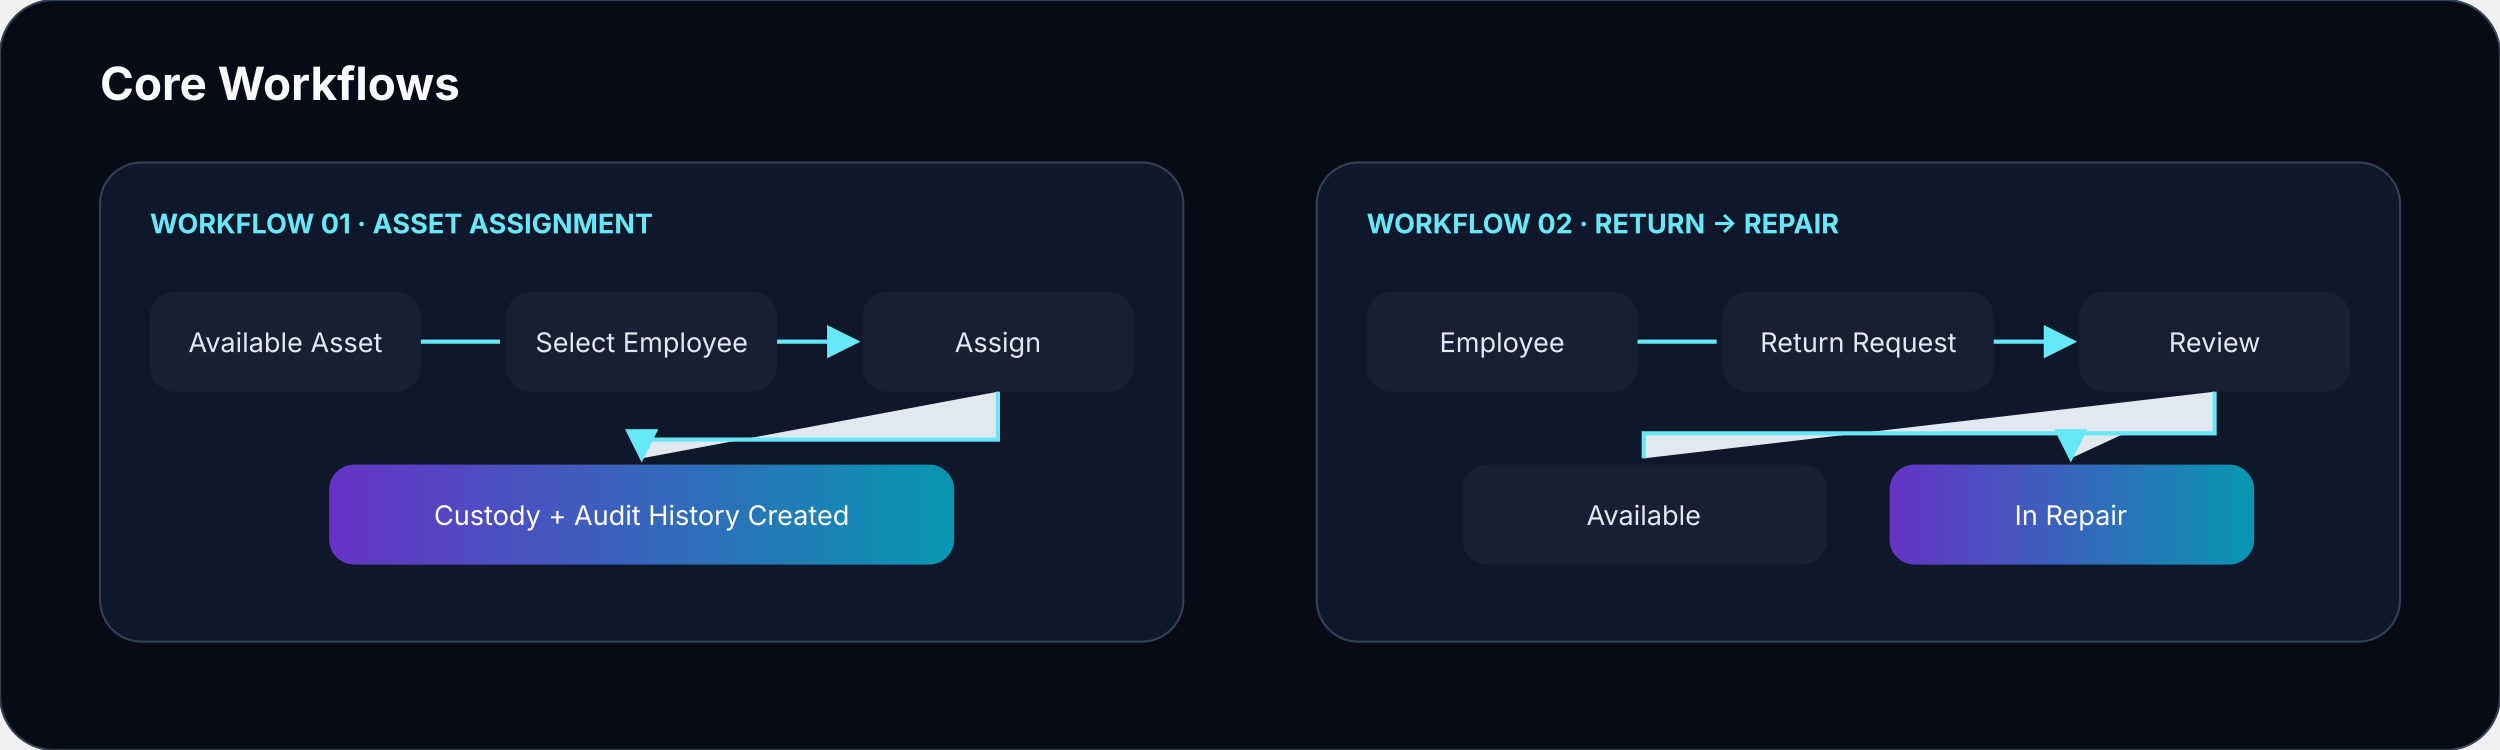
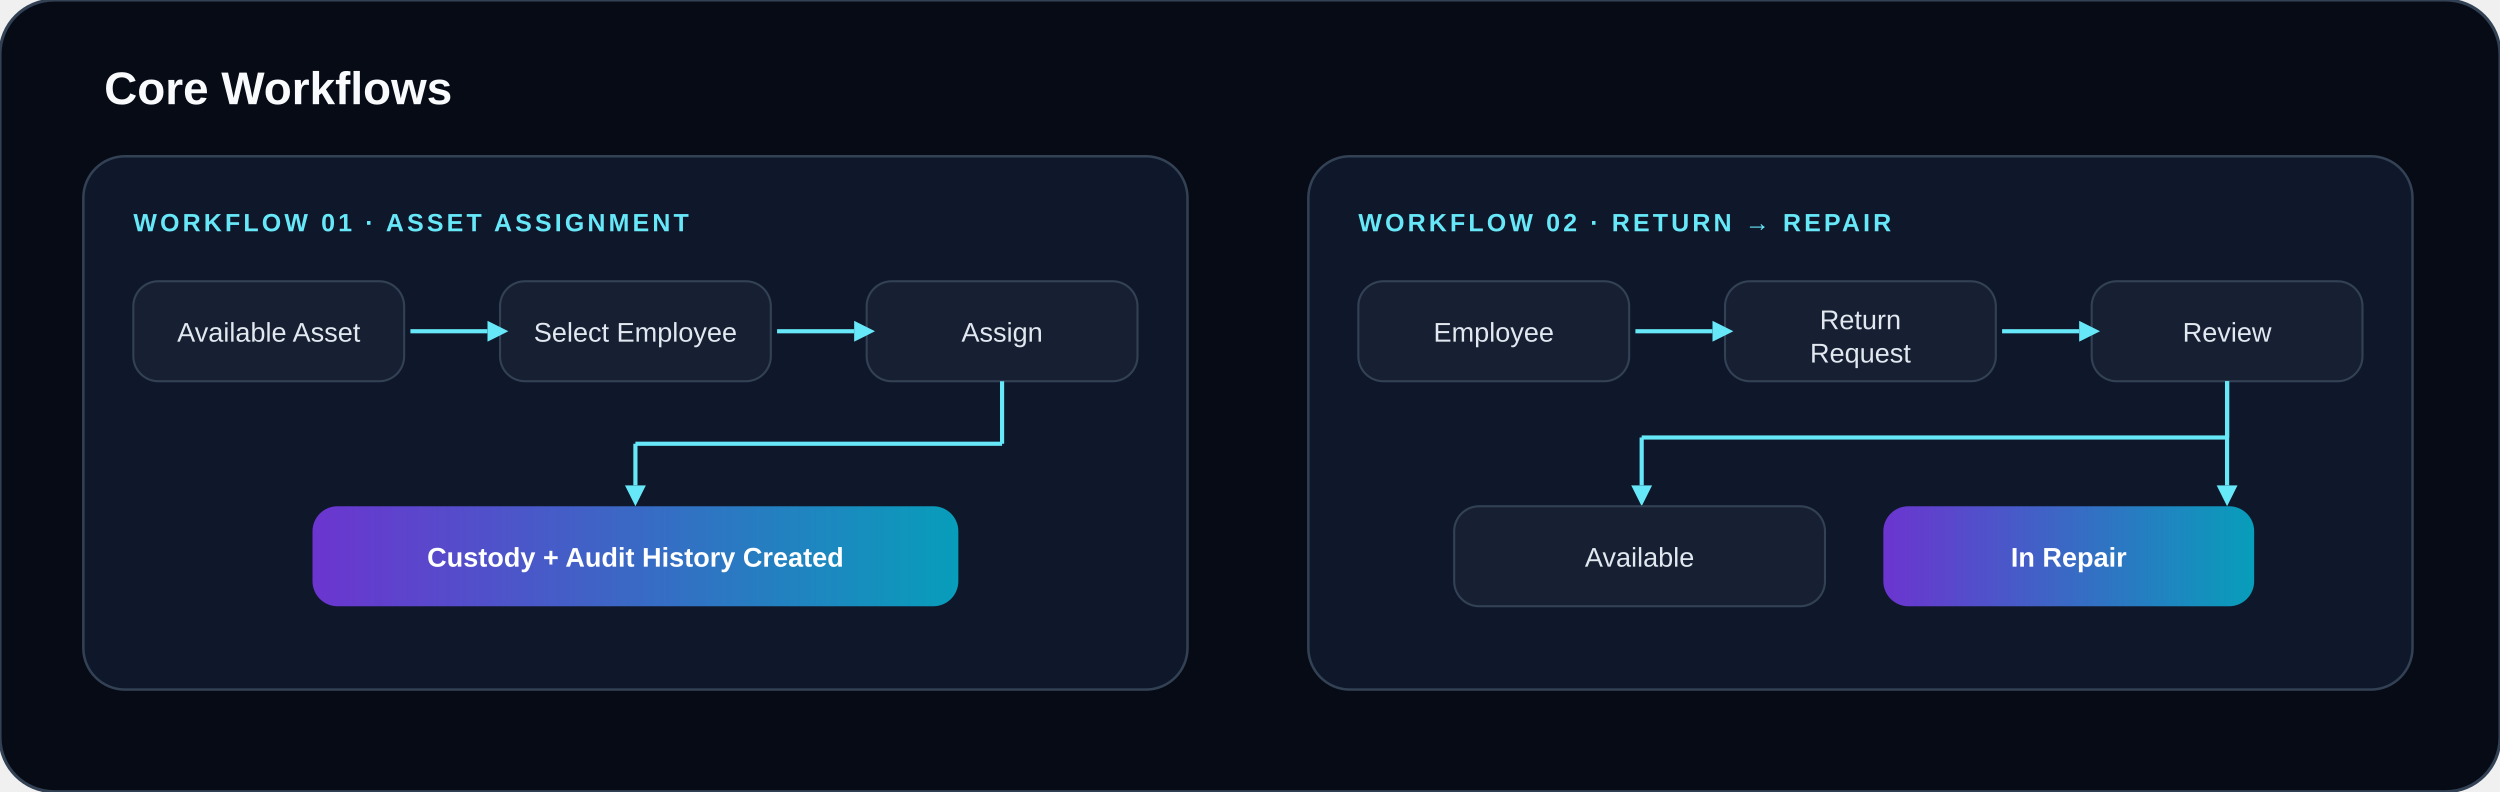
- <svg xmlns="http://www.w3.org/2000/svg" width="1200" height="360" viewBox="0 0 1200 360">
+ <svg xmlns="http://www.w3.org/2000/svg" width="1200" height="380" viewBox="0 0 1200 380">
  <defs>
-     <linearGradient id="g" x1="0" x2="1">
-       <stop stop-color="#7c3aed" />
-       <stop offset="1" stop-color="#06b6d4" />
+     <linearGradient id="cw-g" x1="0" y1="0" x2="1" y2="0">
+       <stop offset="0%" stop-color="#7c3aed" />
+       <stop offset="100%" stop-color="#06b6d4" />
    </linearGradient>
-     <marker id="a" markerWidth="8" markerHeight="8" refX="7" refY="4" orient="auto">
-       <path d="M0 0L8 4L0 8Z" fill="#67e8f9" />
-     </marker>
  </defs>
-   <rect width="1200" height="360" rx="26" fill="#070b16" stroke="#334155" />
-   <text x="48" y="48" font-family="Inter,Arial" font-size="22" font-weight="700" fill="#f8fafc">Core Workflows</text>
-   <g transform="translate(48,78)">
-     <rect width="520" height="230" rx="20" fill="#0f172a" stroke="#334155" />
-     <text x="24" y="34" font-family="Inter,Arial" font-size="13" font-weight="700" fill="#67e8f9">WORKFLOW 01 · ASSET ASSIGNMENT</text>
-     <g font-family="Inter,Arial" font-size="13" fill="#e2e8f0">
-       <rect x="24" y="62" width="130" height="48" rx="12" fill="#172033" />
-       <text x="89" y="91" text-anchor="middle">Available Asset</text>
-       <rect x="195" y="62" width="130" height="48" rx="12" fill="#172033" />
-       <text x="260" y="91" text-anchor="middle">Select Employee</text>
-       <rect x="366" y="62" width="130" height="48" rx="12" fill="#172033" />
-       <text x="431" y="91" text-anchor="middle">Assign</text>
-       <path d="M154 86H192M325 86H363" stroke="#67e8f9" stroke-width="2" marker-end="url(#a)" />
-       <rect x="110" y="145" width="300" height="48" rx="12" fill="url(#g)" opacity=".8" />
-       <text x="260" y="174" text-anchor="middle" fill="white">Custody + Audit History Created</text>
-       <path d="M431 110V133H260V142" stroke="#67e8f9" stroke-width="2" marker-end="url(#a)" />
-     </g>
+   <rect width="1200" height="380" rx="26" fill="#070b16" stroke="#334155" stroke-width="1.5" />
+   <text x="50" y="50" font-family="Arial,sans-serif" font-size="22" font-weight="700" fill="#f8fafc">Core Workflows</text>
+   <g transform="translate(40,75)">
+     <rect width="530" height="256" rx="20" fill="#0f172a" stroke="#334155" stroke-width="1.2" />
+     <text x="24" y="36" font-family="Arial,sans-serif" font-size="12" font-weight="700" fill="#67e8f9" letter-spacing="1.5">WORKFLOW 01  ·  ASSET ASSIGNMENT</text>
+     <rect x="24" y="60" width="130" height="48" rx="12" fill="#172033" stroke="#334155" />
+     <text x="89" y="89" text-anchor="middle" font-family="Arial,sans-serif" font-size="13" fill="#e2e8f0">Available Asset</text>
+     <rect x="200" y="60" width="130" height="48" rx="12" fill="#172033" stroke="#334155" />
+     <text x="265" y="89" text-anchor="middle" font-family="Arial,sans-serif" font-size="13" fill="#e2e8f0">Select Employee</text>
+     <rect x="376" y="60" width="130" height="48" rx="12" fill="#172033" stroke="#334155" />
+     <text x="441" y="89" text-anchor="middle" font-family="Arial,sans-serif" font-size="13" fill="#e2e8f0">Assign</text>
+     <line x1="157" y1="84" x2="194" y2="84" stroke="#67e8f9" stroke-width="2" />
+     <polygon points="194,79 204,84 194,89" fill="#67e8f9" />
+     <line x1="333" y1="84" x2="370" y2="84" stroke="#67e8f9" stroke-width="2" />
+     <polygon points="370,79 380,84 370,89" fill="#67e8f9" />
+     <line x1="441" y1="108" x2="441" y2="138" stroke="#67e8f9" stroke-width="2" />
+     <line x1="441" y1="138" x2="265" y2="138" stroke="#67e8f9" stroke-width="2" />
+     <line x1="265" y1="138" x2="265" y2="158" stroke="#67e8f9" stroke-width="2" />
+     <polygon points="260,158 265,168 270,158" fill="#67e8f9" />
+     <rect x="110" y="168" width="310" height="48" rx="12" fill="url(#cw-g)" opacity=".85" />
+     <text x="265" y="197" text-anchor="middle" font-family="Arial,sans-serif" font-size="13" fill="white" font-weight="600">Custody + Audit History Created</text>
  </g>
-   <g transform="translate(632,78)">
-     <rect width="520" height="230" rx="20" fill="#0f172a" stroke="#334155" />
-     <text x="24" y="34" font-family="Inter,Arial" font-size="13" font-weight="700" fill="#67e8f9">WORKFLOW 02 · RETURN → REPAIR</text>
-     <g font-family="Inter,Arial" font-size="13" fill="#e2e8f0">
-       <rect x="24" y="62" width="130" height="48" rx="12" fill="#172033" />
-       <text x="89" y="91" text-anchor="middle">Employee</text>
-       <rect x="195" y="62" width="130" height="48" rx="12" fill="#172033" />
-       <text x="260" y="91" text-anchor="middle">Return Request</text>
-       <rect x="366" y="62" width="130" height="48" rx="12" fill="#172033" />
-       <text x="431" y="91" text-anchor="middle">Review</text>
-       <path d="M154 86H192M325 86H363" stroke="#67e8f9" stroke-width="2" marker-end="url(#a)" />
-       <rect x="70" y="145" width="175" height="48" rx="12" fill="#172033" />
-       <text x="157" y="174" text-anchor="middle">Available</text>
-       <rect x="275" y="145" width="175" height="48" rx="12" fill="url(#g)" opacity=".8" />
-       <text x="362" y="174" text-anchor="middle" fill="white">In Repair</text>
-       <path d="M431 110V130H157V142M431 110V130H362V142" stroke="#67e8f9" stroke-width="2" marker-end="url(#a)" />
-     </g>
+   <g transform="translate(628,75)">
+     <rect width="530" height="256" rx="20" fill="#0f172a" stroke="#334155" stroke-width="1.2" />
+     <text x="24" y="36" font-family="Arial,sans-serif" font-size="12" font-weight="700" fill="#67e8f9" letter-spacing="1.5">WORKFLOW 02  ·  RETURN  →  REPAIR</text>
+     <rect x="24" y="60" width="130" height="48" rx="12" fill="#172033" stroke="#334155" />
+     <text x="89" y="89" text-anchor="middle" font-family="Arial,sans-serif" font-size="13" fill="#e2e8f0">Employee</text>
+     <rect x="200" y="60" width="130" height="48" rx="12" fill="#172033" stroke="#334155" />
+     <text x="265" y="83" text-anchor="middle" font-family="Arial,sans-serif" font-size="13" fill="#e2e8f0">Return</text>
+     <text x="265" y="99" text-anchor="middle" font-family="Arial,sans-serif" font-size="13" fill="#e2e8f0">Request</text>
+     <rect x="376" y="60" width="130" height="48" rx="12" fill="#172033" stroke="#334155" />
+     <text x="441" y="89" text-anchor="middle" font-family="Arial,sans-serif" font-size="13" fill="#e2e8f0">Review</text>
+     <line x1="157" y1="84" x2="194" y2="84" stroke="#67e8f9" stroke-width="2" />
+     <polygon points="194,79 204,84 194,89" fill="#67e8f9" />
+     <line x1="333" y1="84" x2="370" y2="84" stroke="#67e8f9" stroke-width="2" />
+     <polygon points="370,79 380,84 370,89" fill="#67e8f9" />
+     <line x1="441" y1="108" x2="441" y2="135" stroke="#67e8f9" stroke-width="2" />
+     <line x1="441" y1="135" x2="160" y2="135" stroke="#67e8f9" stroke-width="2" />
+     <line x1="160" y1="135" x2="160" y2="158" stroke="#67e8f9" stroke-width="2" />
+     <polygon points="155,158 160,168 165,158" fill="#67e8f9" />
+     <line x1="441" y1="108" x2="441" y2="158" stroke="#67e8f9" stroke-width="2" />
+     <polygon points="436,158 441,168 446,158" fill="#67e8f9" />
+     <rect x="70" y="168" width="178" height="48" rx="12" fill="#172033" stroke="#334155" />
+     <text x="159" y="197" text-anchor="middle" font-family="Arial,sans-serif" font-size="13" fill="#e2e8f0">Available</text>
+     <rect x="276" y="168" width="178" height="48" rx="12" fill="url(#cw-g)" opacity=".85" />
+     <text x="365" y="197" text-anchor="middle" font-family="Arial,sans-serif" font-size="13" fill="white" font-weight="600">In Repair</text>
  </g>
</svg>
